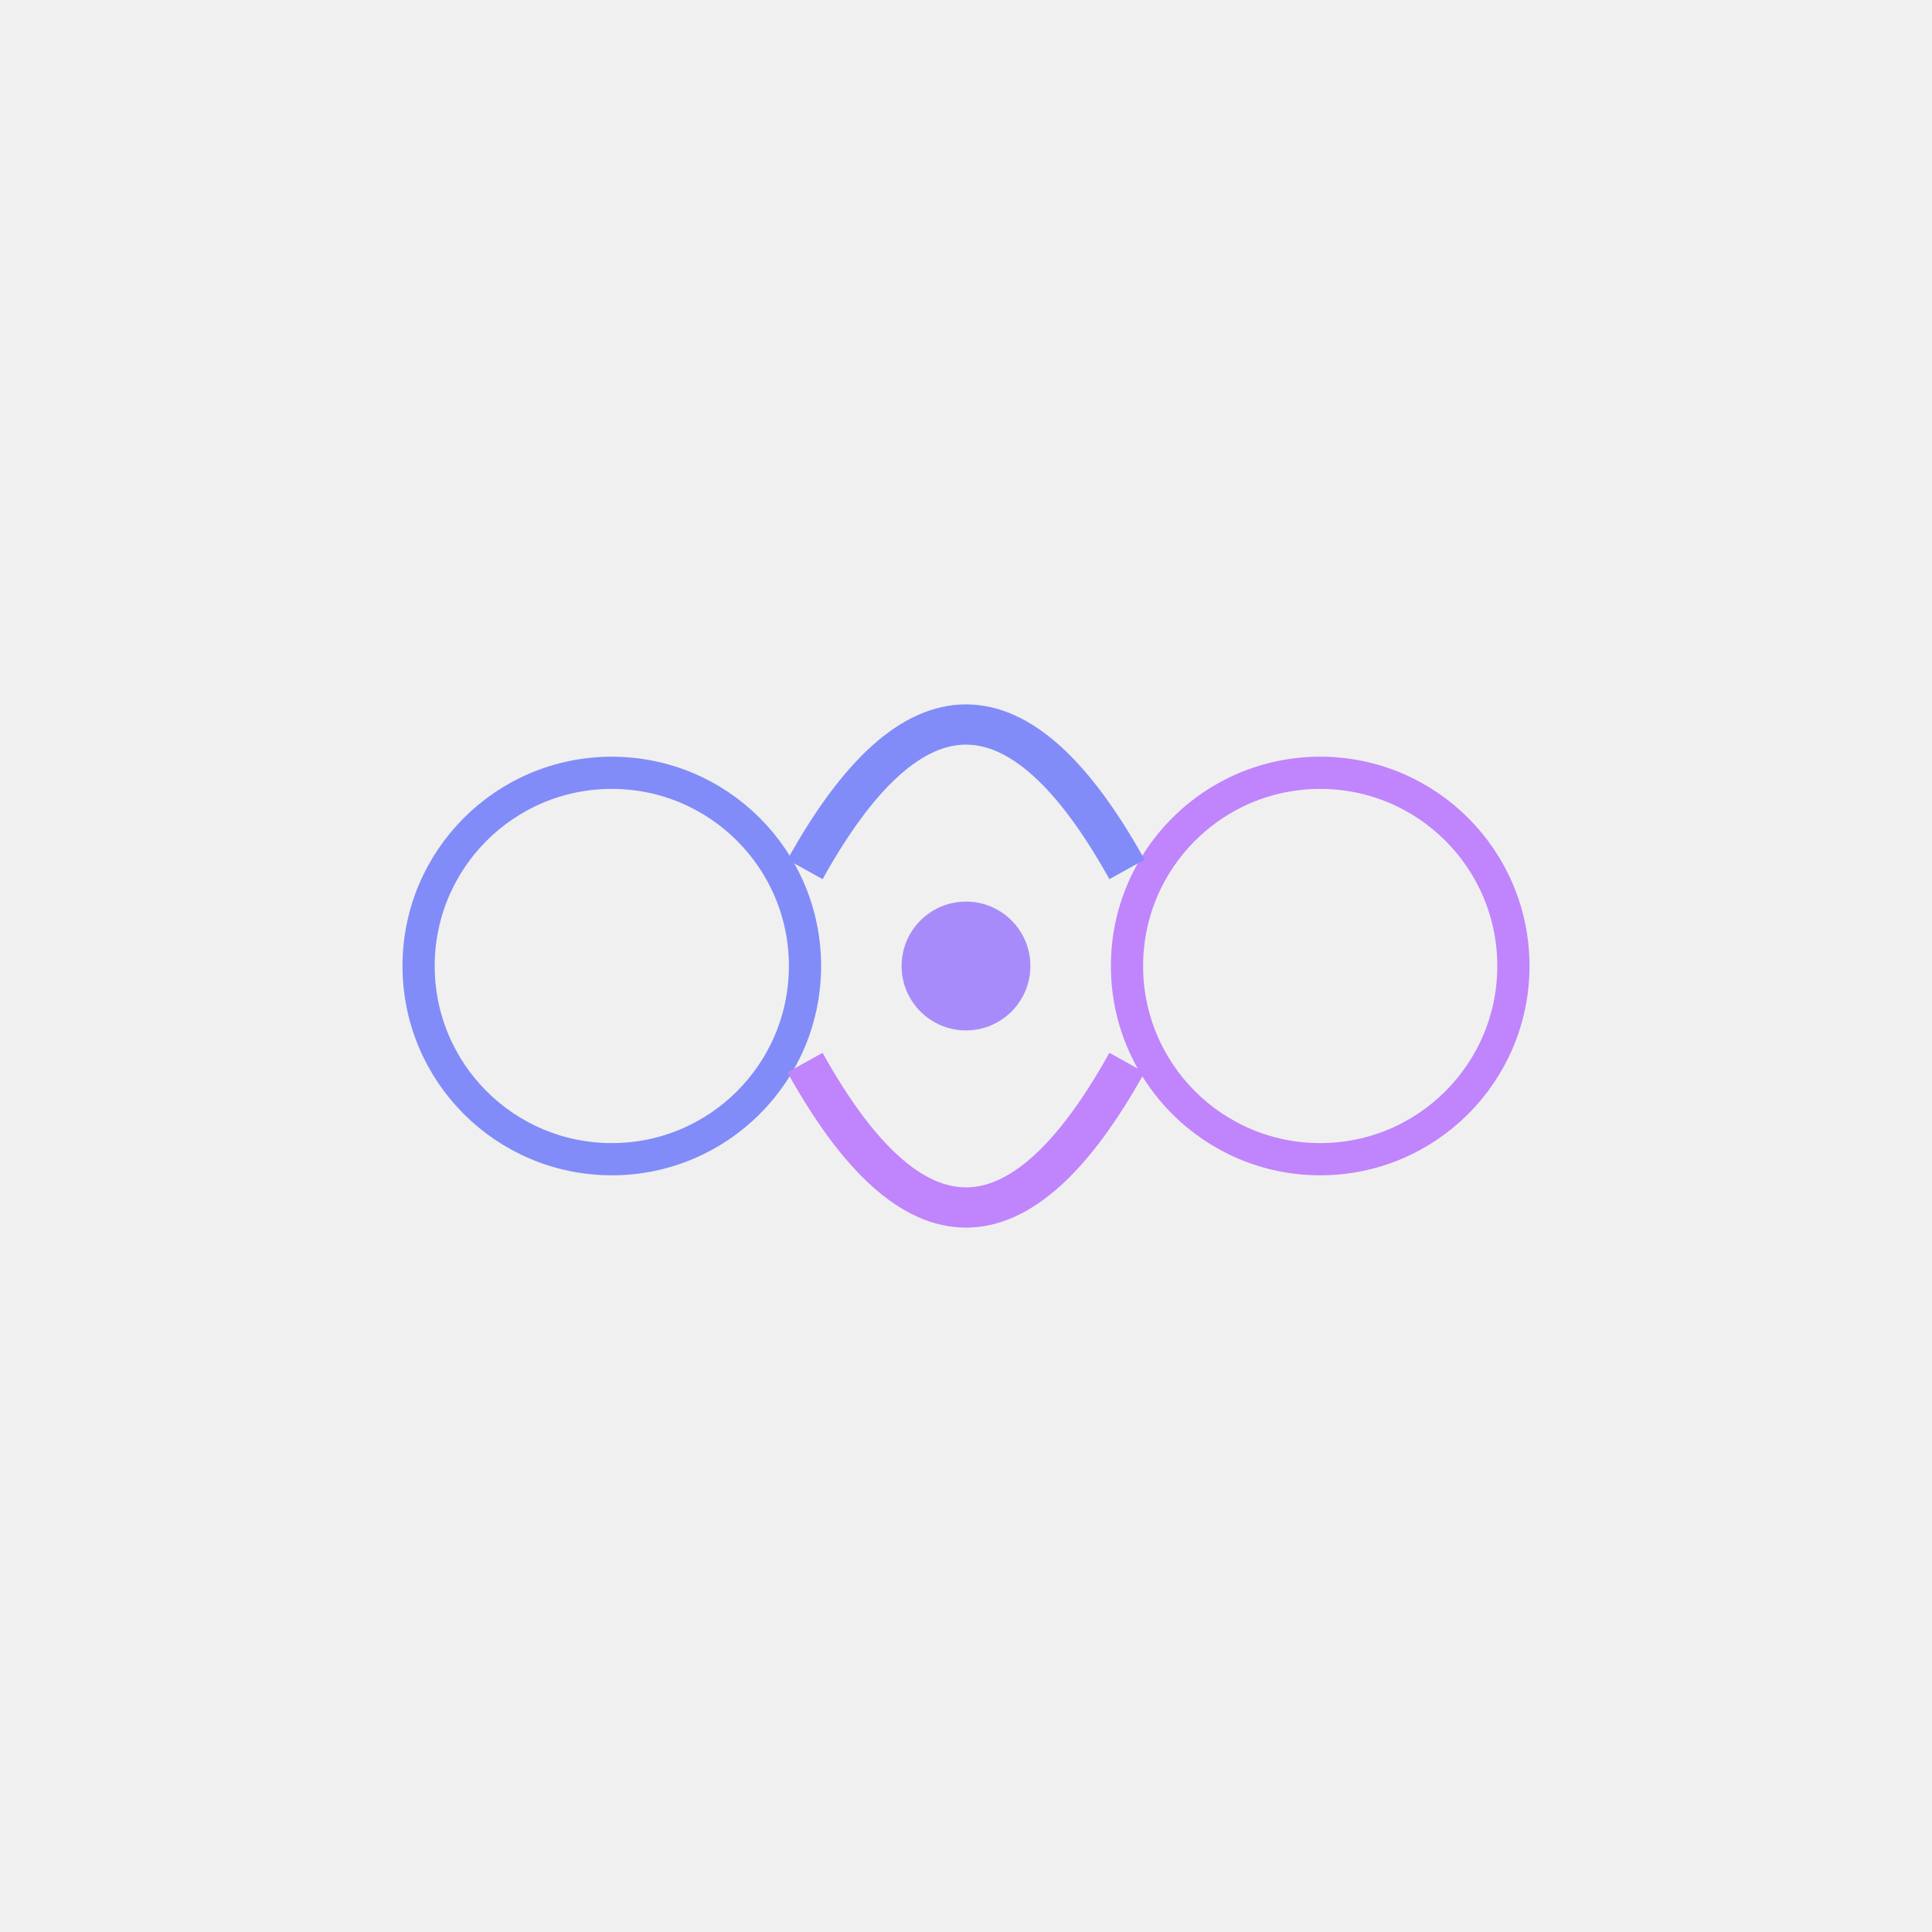
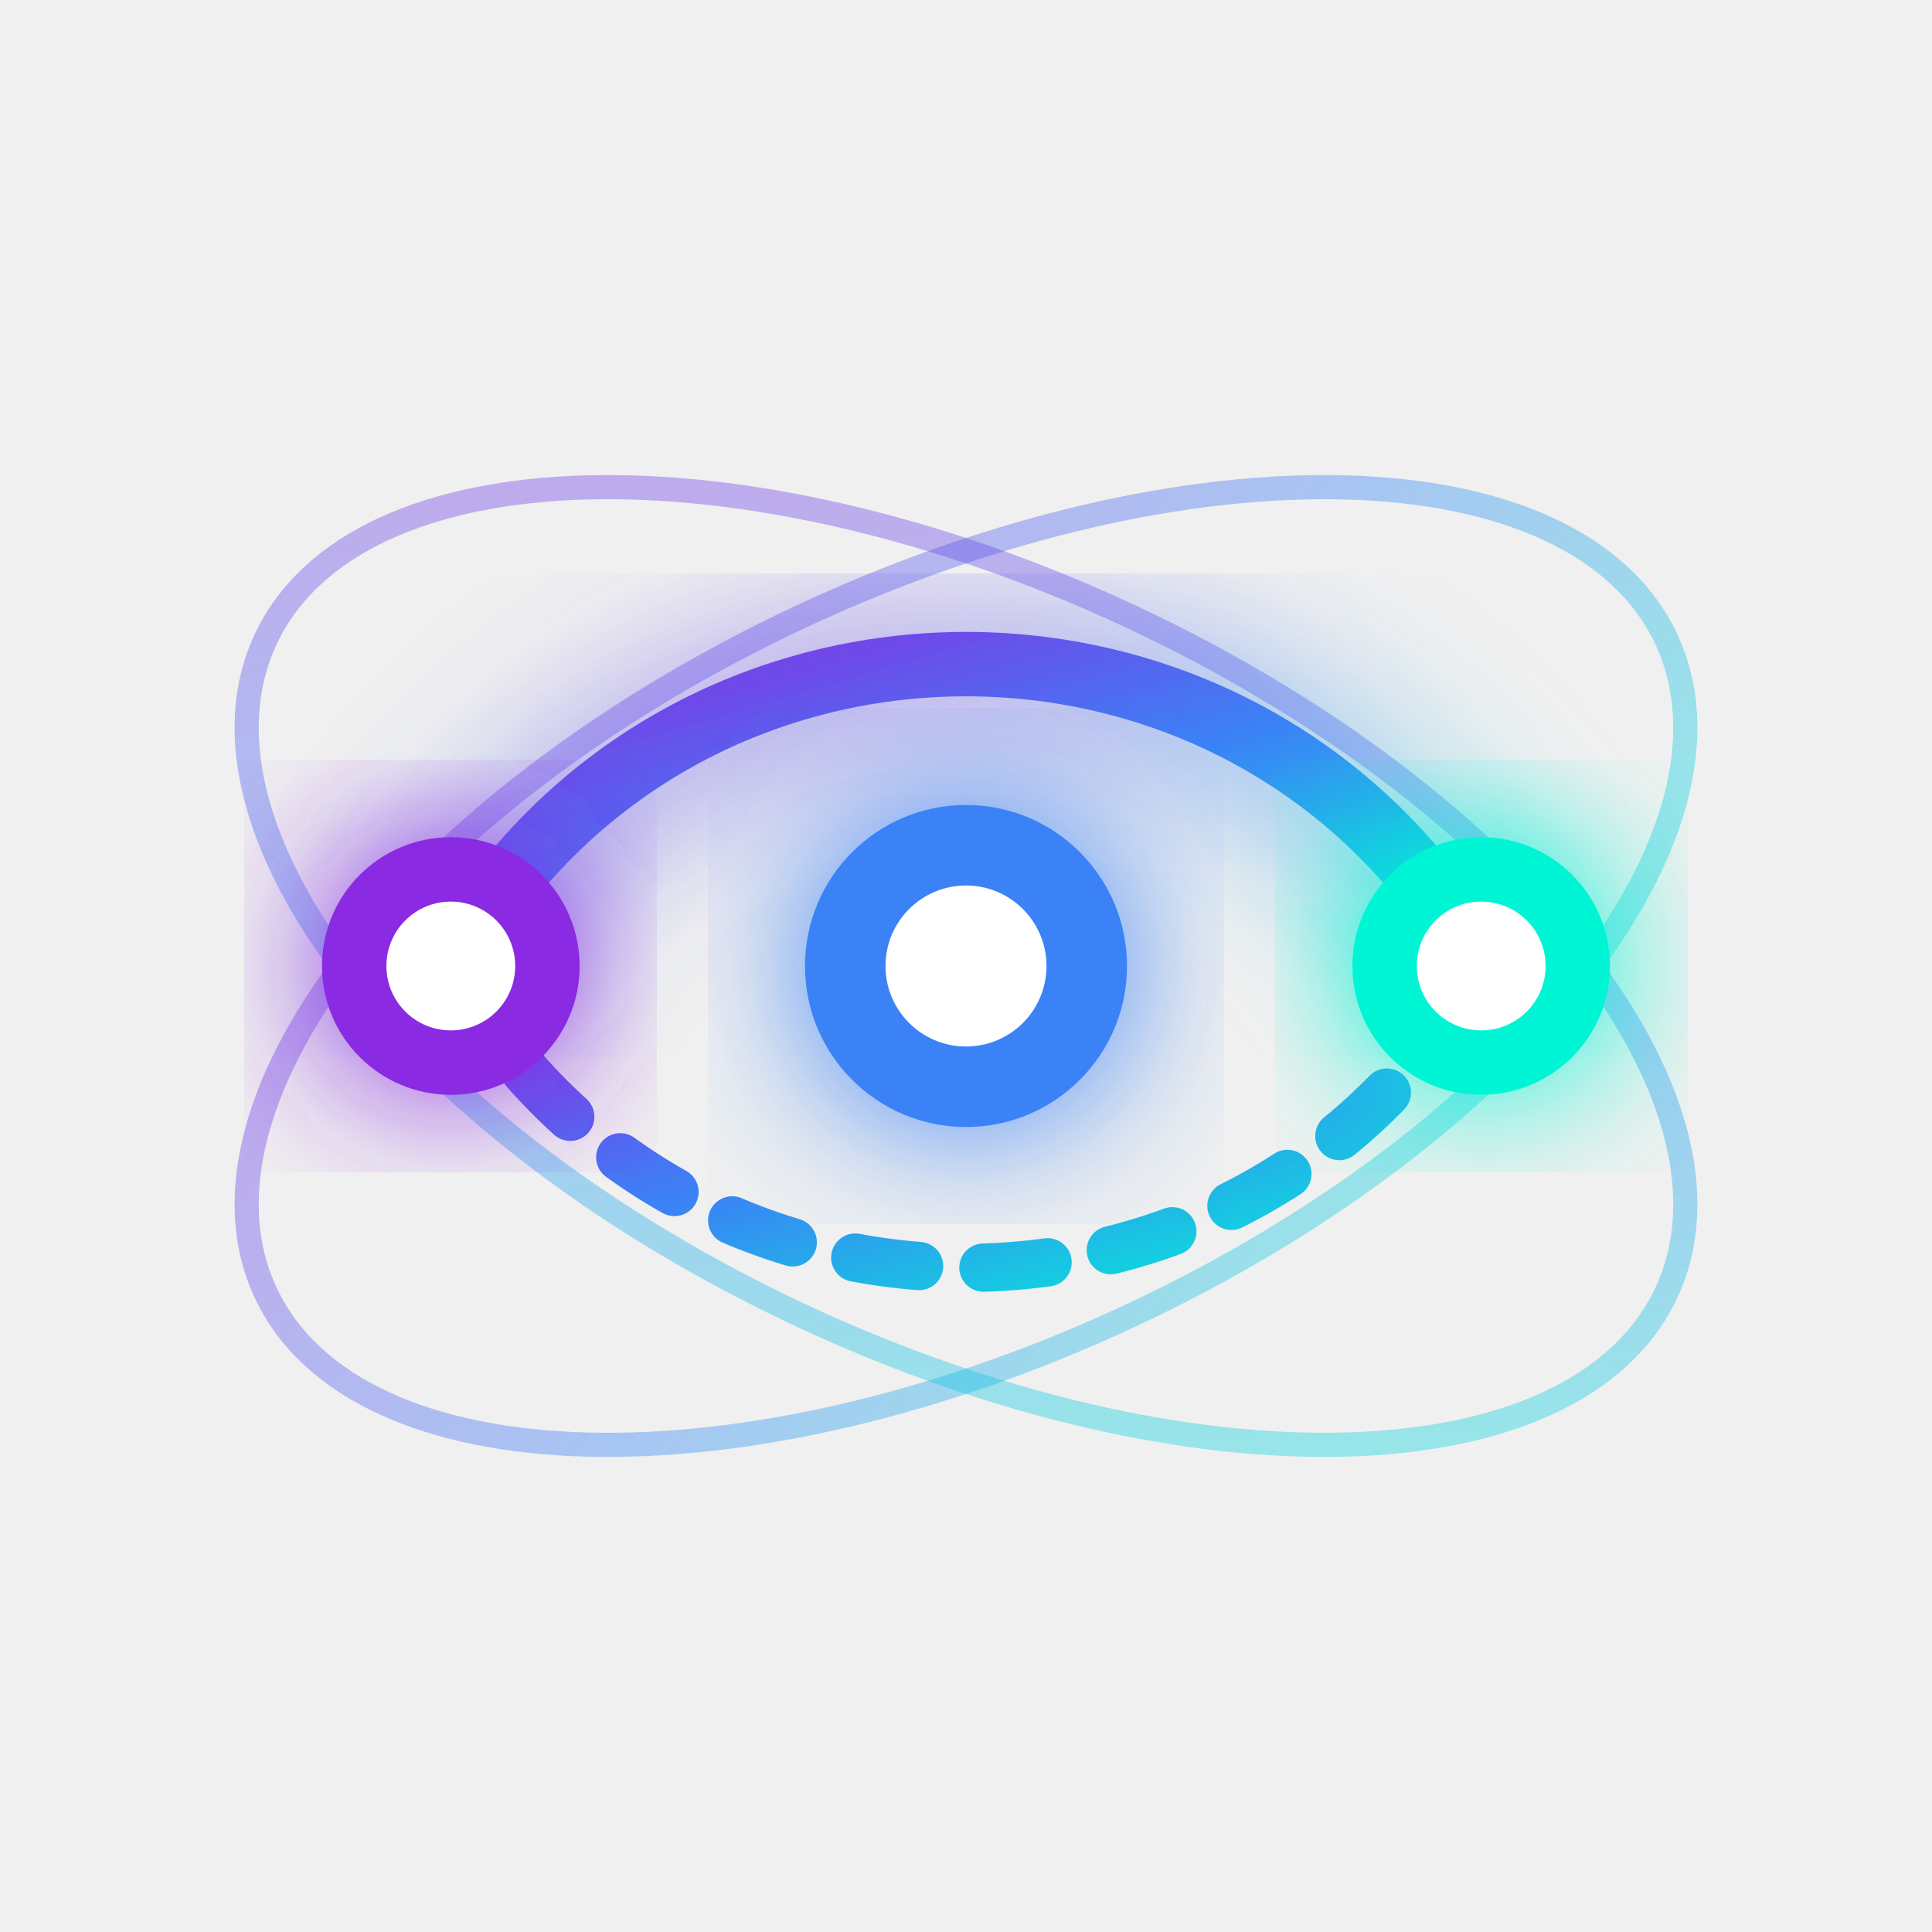
<svg xmlns="http://www.w3.org/2000/svg" viewBox="0 0 120 120" fill="none">
-   <circle cx="38" cy="60" r="12" stroke="#818cf8" stroke-width="2" fill="none" />
-   <circle cx="82" cy="60" r="12" stroke="#c084fc" stroke-width="2" fill="none" />
-   <path d="M50 54 Q60 36 70 54" stroke="#818cf8" stroke-width="2.5" fill="none" />
-   <path d="M50 66 Q60 84 70 66" stroke="#c084fc" stroke-width="2.5" fill="none" />
-   <circle cx="60" cy="60" r="4" fill="#a78bfa" />
+   <defs>
+     <linearGradient id="bridge-grad" x1="0%" y1="0%" x2="100%" y2="100%">
+       <stop offset="0%" stop-color="#8A2BE2" />
+       <stop offset="50%" stop-color="#3B82F6" />
+       <stop offset="100%" stop-color="#00F5D4" />
+     </linearGradient>
+     <filter id="bridge-glow" x="-30%" y="-30%" width="160%" height="160%">
+       <feGaussianBlur stdDeviation="5" result="blur" />
+       <feComposite in="SourceGraphic" in2="blur" operator="over" />
+     </filter>
+   </defs>
+   <ellipse cx="60" cy="60" rx="48" ry="24" stroke="url(#bridge-grad)" stroke-width="1.5" stroke-opacity="0.4" transform="rotate(-25 60 60)" />
+   <ellipse cx="60" cy="60" rx="48" ry="24" stroke="url(#bridge-grad)" stroke-width="1.5" stroke-opacity="0.4" transform="rotate(25 60 60)" />
+   <path d="M 28 60 C 42 35, 78 35, 92 60" stroke="url(#bridge-grad)" stroke-width="4" stroke-linecap="round" filter="url(#bridge-glow)" />
+   <path d="M 28 60 C 42 85, 78 85, 92 60" stroke="url(#bridge-grad)" stroke-width="3" stroke-linecap="round" stroke-dasharray="4 4" />
+   <circle cx="28" cy="60" r="8" fill="#8A2BE2" filter="url(#bridge-glow)" />
+   <circle cx="28" cy="60" r="4" fill="#FFFFFF" />
+   <circle cx="92" cy="60" r="8" fill="#00F5D4" filter="url(#bridge-glow)" />
+   <circle cx="92" cy="60" r="4" fill="#FFFFFF" />
+   <circle cx="60" cy="60" r="10" fill="#3B82F6" filter="url(#bridge-glow)" />
+   <circle cx="60" cy="60" r="5" fill="#FFFFFF" />
</svg>
